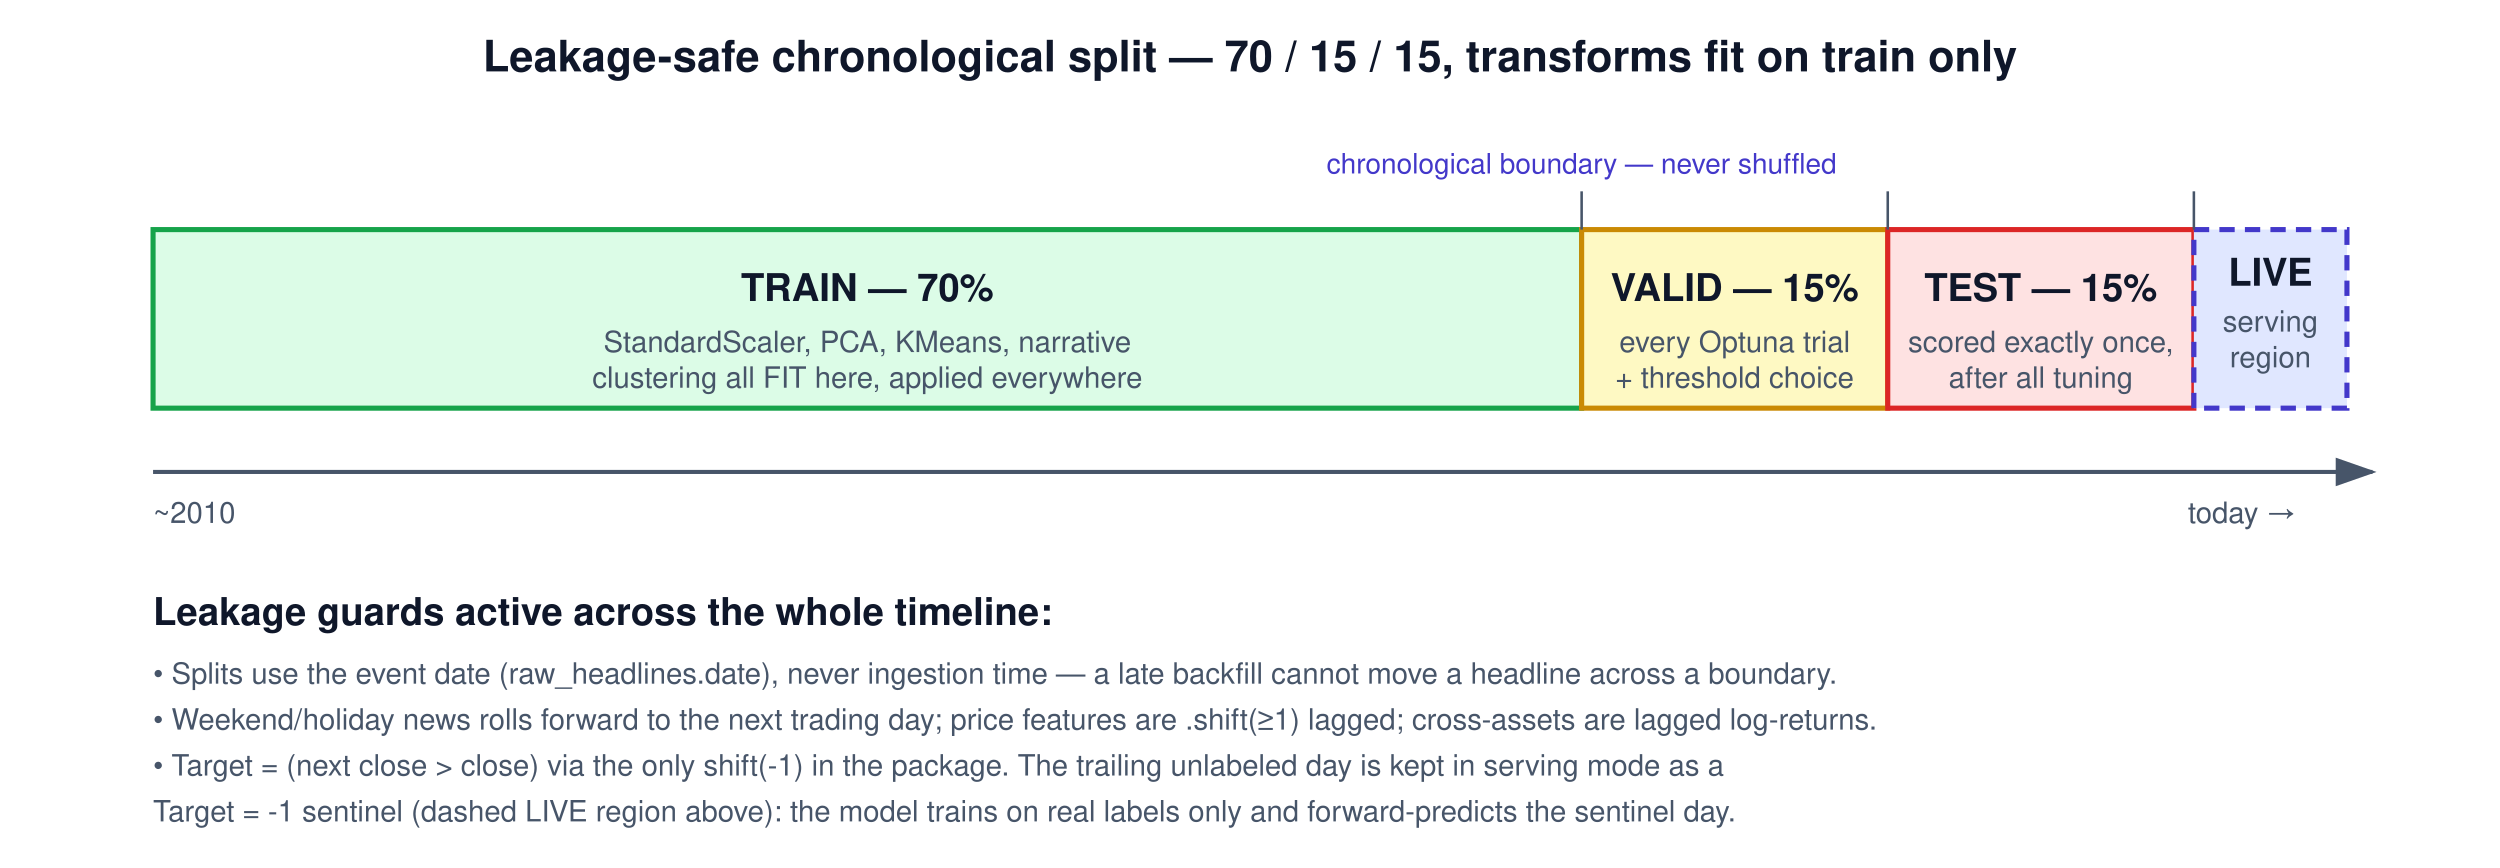
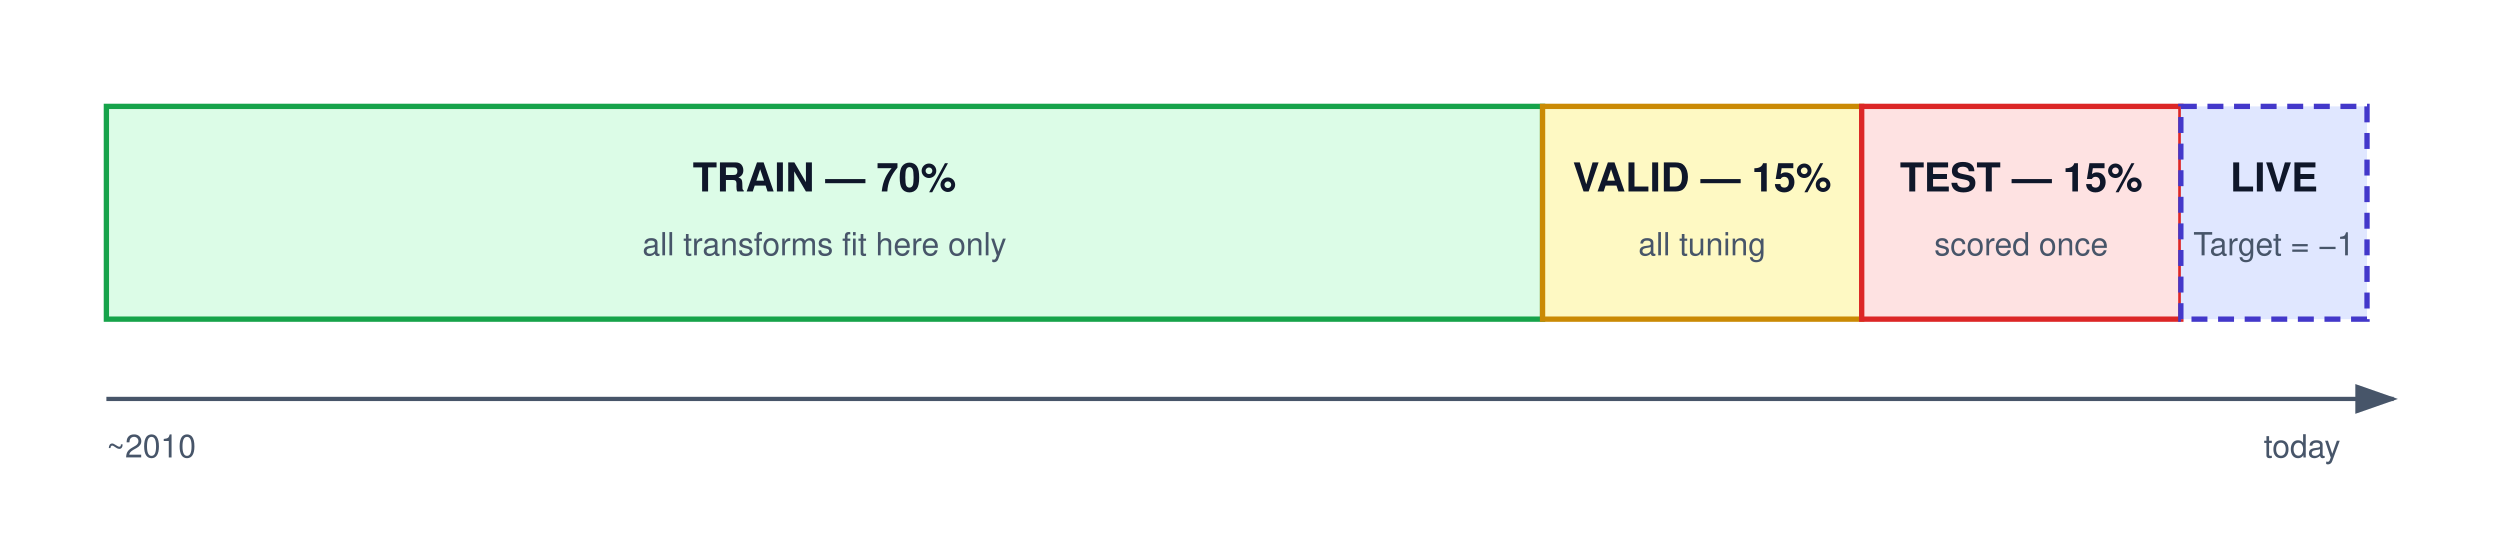
- <svg xmlns="http://www.w3.org/2000/svg" viewBox="0 0 980 340" font-family="Helvetica,Arial,sans-serif">
+ <svg xmlns="http://www.w3.org/2000/svg" viewBox="0 0 940 210" font-family="Helvetica,Arial,sans-serif">
  <defs>
    <marker id="a" markerWidth="10" markerHeight="7" refX="9" refY="3.5" orient="auto">
      <polygon points="0 0,10 3.5,0 7" fill="#475569" />
    </marker>
  </defs>
  <style>
    .t{font-size:15px;font-weight:bold;fill:#0f172a}
-     .s{font-size:11.5px;fill:#475569}
-     .e{font-size:11px;fill:#4338ca}
+     .s{font-size:12px;fill:#475569}
  </style>
-   <text x="490" y="28" text-anchor="middle" font-size="17" font-weight="bold" fill="#0f172a">Leakage-safe chronological split — 70 / 15 / 15, transforms fit on train only</text>
-   <rect x="60" y="90" width="560" height="70" fill="#dcfce7" stroke="#16a34a" stroke-width="2" />
-   <rect x="620" y="90" width="120" height="70" fill="#fef9c3" stroke="#ca8a04" stroke-width="2" />
-   <rect x="740" y="90" width="120" height="70" fill="#fee2e2" stroke="#dc2626" stroke-width="2" />
-   <rect x="860" y="90" width="60" height="70" fill="#e0e7ff" stroke="#4338ca" stroke-width="2" stroke-dasharray="6 4" />
-   <text x="340" y="118" text-anchor="middle" class="t">TRAIN — 70%</text>
-   <text x="340" y="138" text-anchor="middle" class="s">StandardScaler, PCA, KMeans, narrative</text>
-   <text x="340" y="152" text-anchor="middle" class="s">clustering all FIT here, applied everywhere</text>
-   <text x="680" y="118" text-anchor="middle" class="t">VALID — 15%</text>
-   <text x="680" y="138" text-anchor="middle" class="s">every Optuna trial</text>
-   <text x="680" y="152" text-anchor="middle" class="s">+ threshold choice</text>
-   <text x="800" y="118" text-anchor="middle" class="t">TEST — 15%</text>
-   <text x="800" y="138" text-anchor="middle" class="s">scored exactly once,</text>
-   <text x="800" y="152" text-anchor="middle" class="s">after all tuning</text>
-   <text x="890" y="112" text-anchor="middle" class="t" font-size="12">LIVE</text>
-   <text x="890" y="130" text-anchor="middle" class="s">serving</text>
-   <text x="890" y="144" text-anchor="middle" class="s">region</text>
-   <line x1="60" y1="185" x2="930" y2="185" stroke="#475569" stroke-width="1.6" marker-end="url(#a)" />
-   <text x="60" y="205" class="s">~2010</text>
-   <text x="900" y="205" text-anchor="end" class="s">today →</text>
-   <line x1="620" y1="90" x2="620" y2="75" stroke="#475569" />
-   <line x1="740" y1="90" x2="740" y2="75" stroke="#475569" />
-   <line x1="860" y1="90" x2="860" y2="75" stroke="#475569" />
-   <text x="620" y="68" text-anchor="middle" class="e">chronological boundary — never shuffled</text>
-   <text x="60" y="245" class="t" font-size="13">Leakage guards active across the whole timeline:</text>
-   <text x="60" y="268" class="s">• Splits use the event date (raw_headlines.date), never ingestion time — a late backfill cannot move a headline across a boundary.</text>
-   <text x="60" y="286" class="s">• Weekend/holiday news rolls forward to the next trading day; price features are .shift(≥1) lagged; cross-assets are lagged log-returns.</text>
-   <text x="60" y="304" class="s">• Target = (next close &gt; close) via the only shift(-1) in the package. The trailing unlabeled day is kept in serving mode as a</text>
-   <text x="60" y="322" class="s">   Target = -1 sentinel (dashed LIVE region above): the model trains on real labels only and forward-predicts the sentinel day.</text>
+   <rect x="40" y="40" width="540" height="80" fill="#dcfce7" stroke="#16a34a" stroke-width="2" />
+   <rect x="580" y="40" width="120" height="80" fill="#fef9c3" stroke="#ca8a04" stroke-width="2" />
+   <rect x="700" y="40" width="120" height="80" fill="#fee2e2" stroke="#dc2626" stroke-width="2" />
+   <rect x="820" y="40" width="70" height="80" fill="#e0e7ff" stroke="#4338ca" stroke-width="2" stroke-dasharray="6 4" />
+   <text x="310" y="72" text-anchor="middle" class="t">TRAIN — 70%</text>
+   <text x="310" y="96" text-anchor="middle" class="s">all transforms fit here only</text>
+   <text x="640" y="72" text-anchor="middle" class="t">VALID — 15%</text>
+   <text x="640" y="96" text-anchor="middle" class="s">all tuning</text>
+   <text x="760" y="72" text-anchor="middle" class="t">TEST — 15%</text>
+   <text x="760" y="96" text-anchor="middle" class="s">scored once</text>
+   <text x="855" y="72" text-anchor="middle" class="t" font-size="13">LIVE</text>
+   <text x="855" y="96" text-anchor="middle" class="s">Target = −1</text>
+   <line x1="40" y1="150" x2="900" y2="150" stroke="#475569" stroke-width="1.6" marker-end="url(#a)" />
+   <text x="40" y="172" class="s">~2010</text>
+   <text x="880" y="172" text-anchor="end" class="s">today</text>
</svg>
